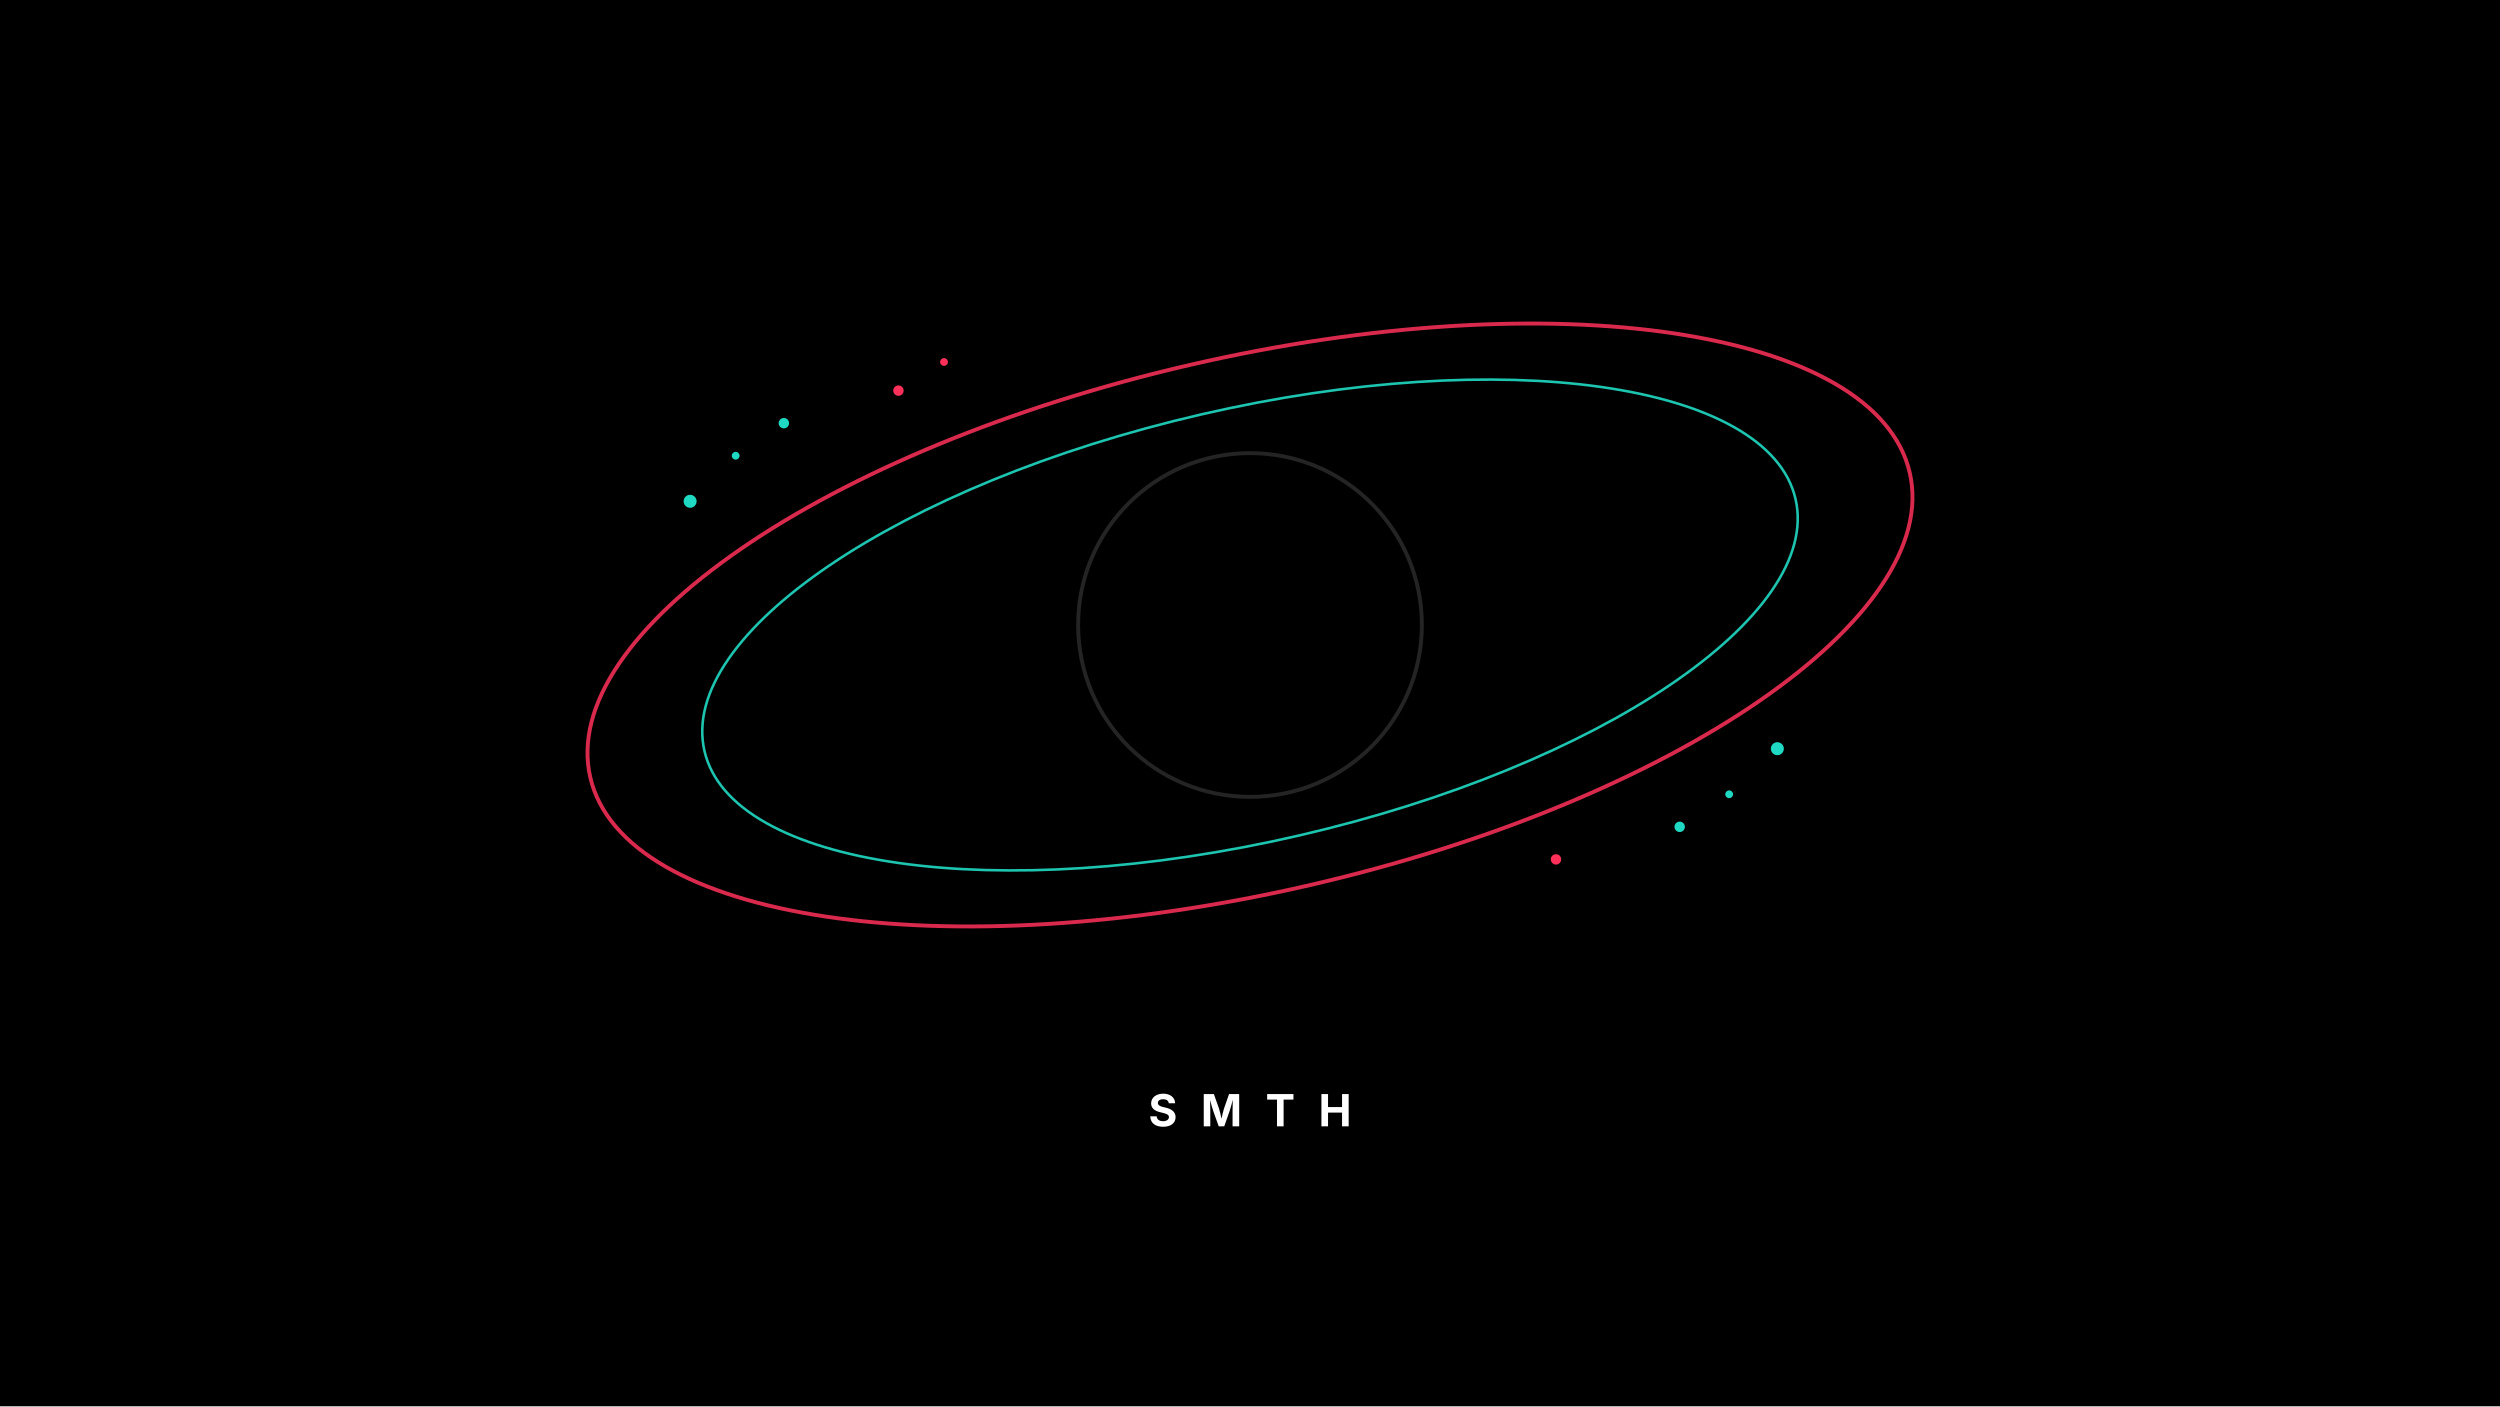
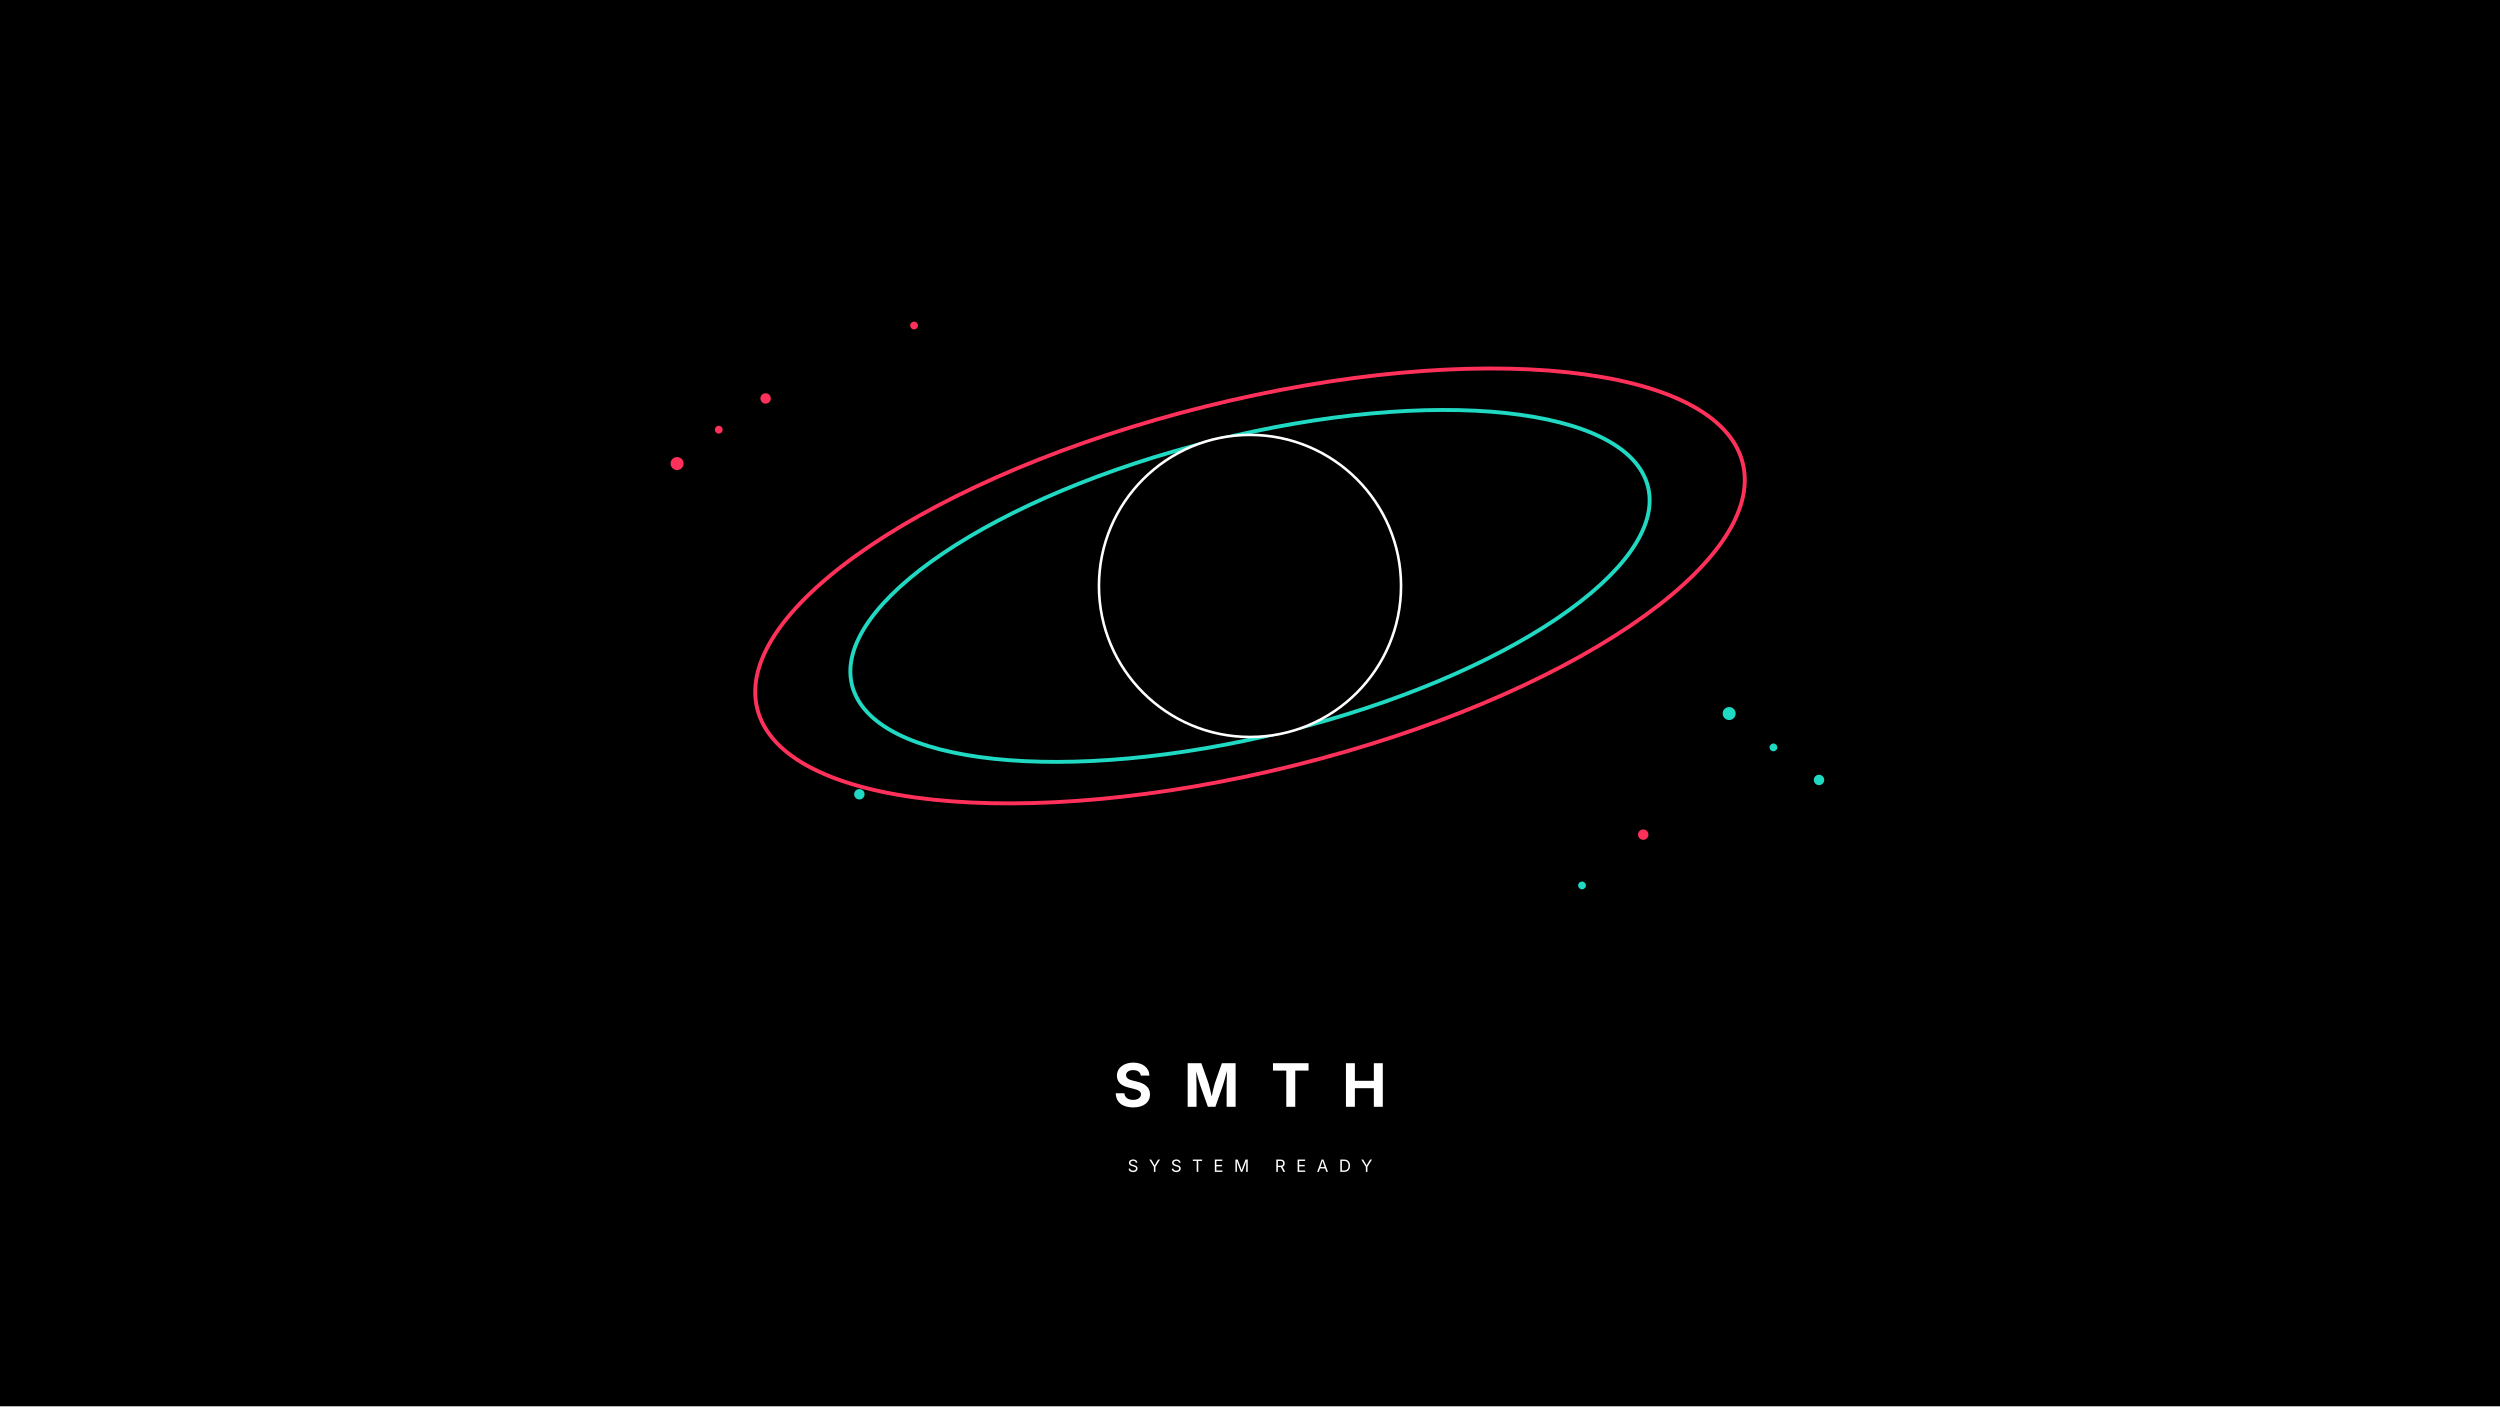
<svg xmlns="http://www.w3.org/2000/svg" viewBox="0 0 1920 1080">
-   <rect width="1920" height="1080" fill="#000" />
-   <ellipse cx="960" cy="480" rx="520" ry="205" fill="none" stroke="#FF315A" stroke-width="3" opacity=".85" transform="rotate(-13 960 480)" />
-   <ellipse cx="960" cy="480" rx="430" ry="166" fill="none" stroke="#20D9C2" stroke-width="2" opacity=".9" transform="rotate(-13 960 480)" />
-   <circle cx="960" cy="480" r="132" fill="#000" stroke="#242424" stroke-width="3" />
+   <rect width="1920" height="1080" fill="#000000" />
+   <g fill="none" stroke-width="3">
+     <ellipse cx="960" cy="450" rx="390" ry="142" stroke="#FF315A" transform="rotate(-14 960 450)" />
+     <ellipse cx="960" cy="450" rx="315" ry="115" stroke="#20D9C2" transform="rotate(-14 960 450)" />
+   </g>
+   <circle cx="960" cy="450" r="116" fill="#000000" stroke="#FFFFFF" stroke-width="2" />
+   <g fill="#FF315A">
+     <circle cx="520" cy="356" r="5" />
+     <circle cx="552" cy="330" r="3" />
+     <circle cx="588" cy="306" r="4" />
+     <circle cx="702" cy="250" r="3" />
+     <circle cx="1262" cy="641" r="4" />
+   </g>
  <g fill="#20D9C2">
-     <circle cx="530" cy="385" r="5" />
-     <circle cx="565" cy="350" r="3" />
-     <circle cx="602" cy="325" r="4" />
-     <circle cx="1365" cy="575" r="5" />
-     <circle cx="1328" cy="610" r="3" />
-     <circle cx="1290" cy="635" r="4" />
+     <circle cx="1328" cy="548" r="5" />
+     <circle cx="1362" cy="574" r="3" />
+     <circle cx="1397" cy="599" r="4" />
+     <circle cx="1215" cy="680" r="3" />
+     <circle cx="660" cy="610" r="4" />
  </g>
-   <g fill="#FF315A">
-     <circle cx="690" cy="300" r="4" />
-     <circle cx="725" cy="278" r="3" />
-     <circle cx="1195" cy="660" r="4" />
+   <g fill="#FFFFFF" font-family="Inter,Arial,sans-serif" text-anchor="middle">
+     <text x="960" y="850" font-size="46" font-weight="700" letter-spacing="24">SMTH</text>
+     <text x="960" y="900" font-size="13" letter-spacing="8">SYSTEM READY</text>
  </g>
-   <text x="960" y="865" fill="#fff" font-family="Inter,Arial,sans-serif" font-size="34" font-weight="700" letter-spacing="18" text-anchor="middle">SMTH</text>
</svg>
